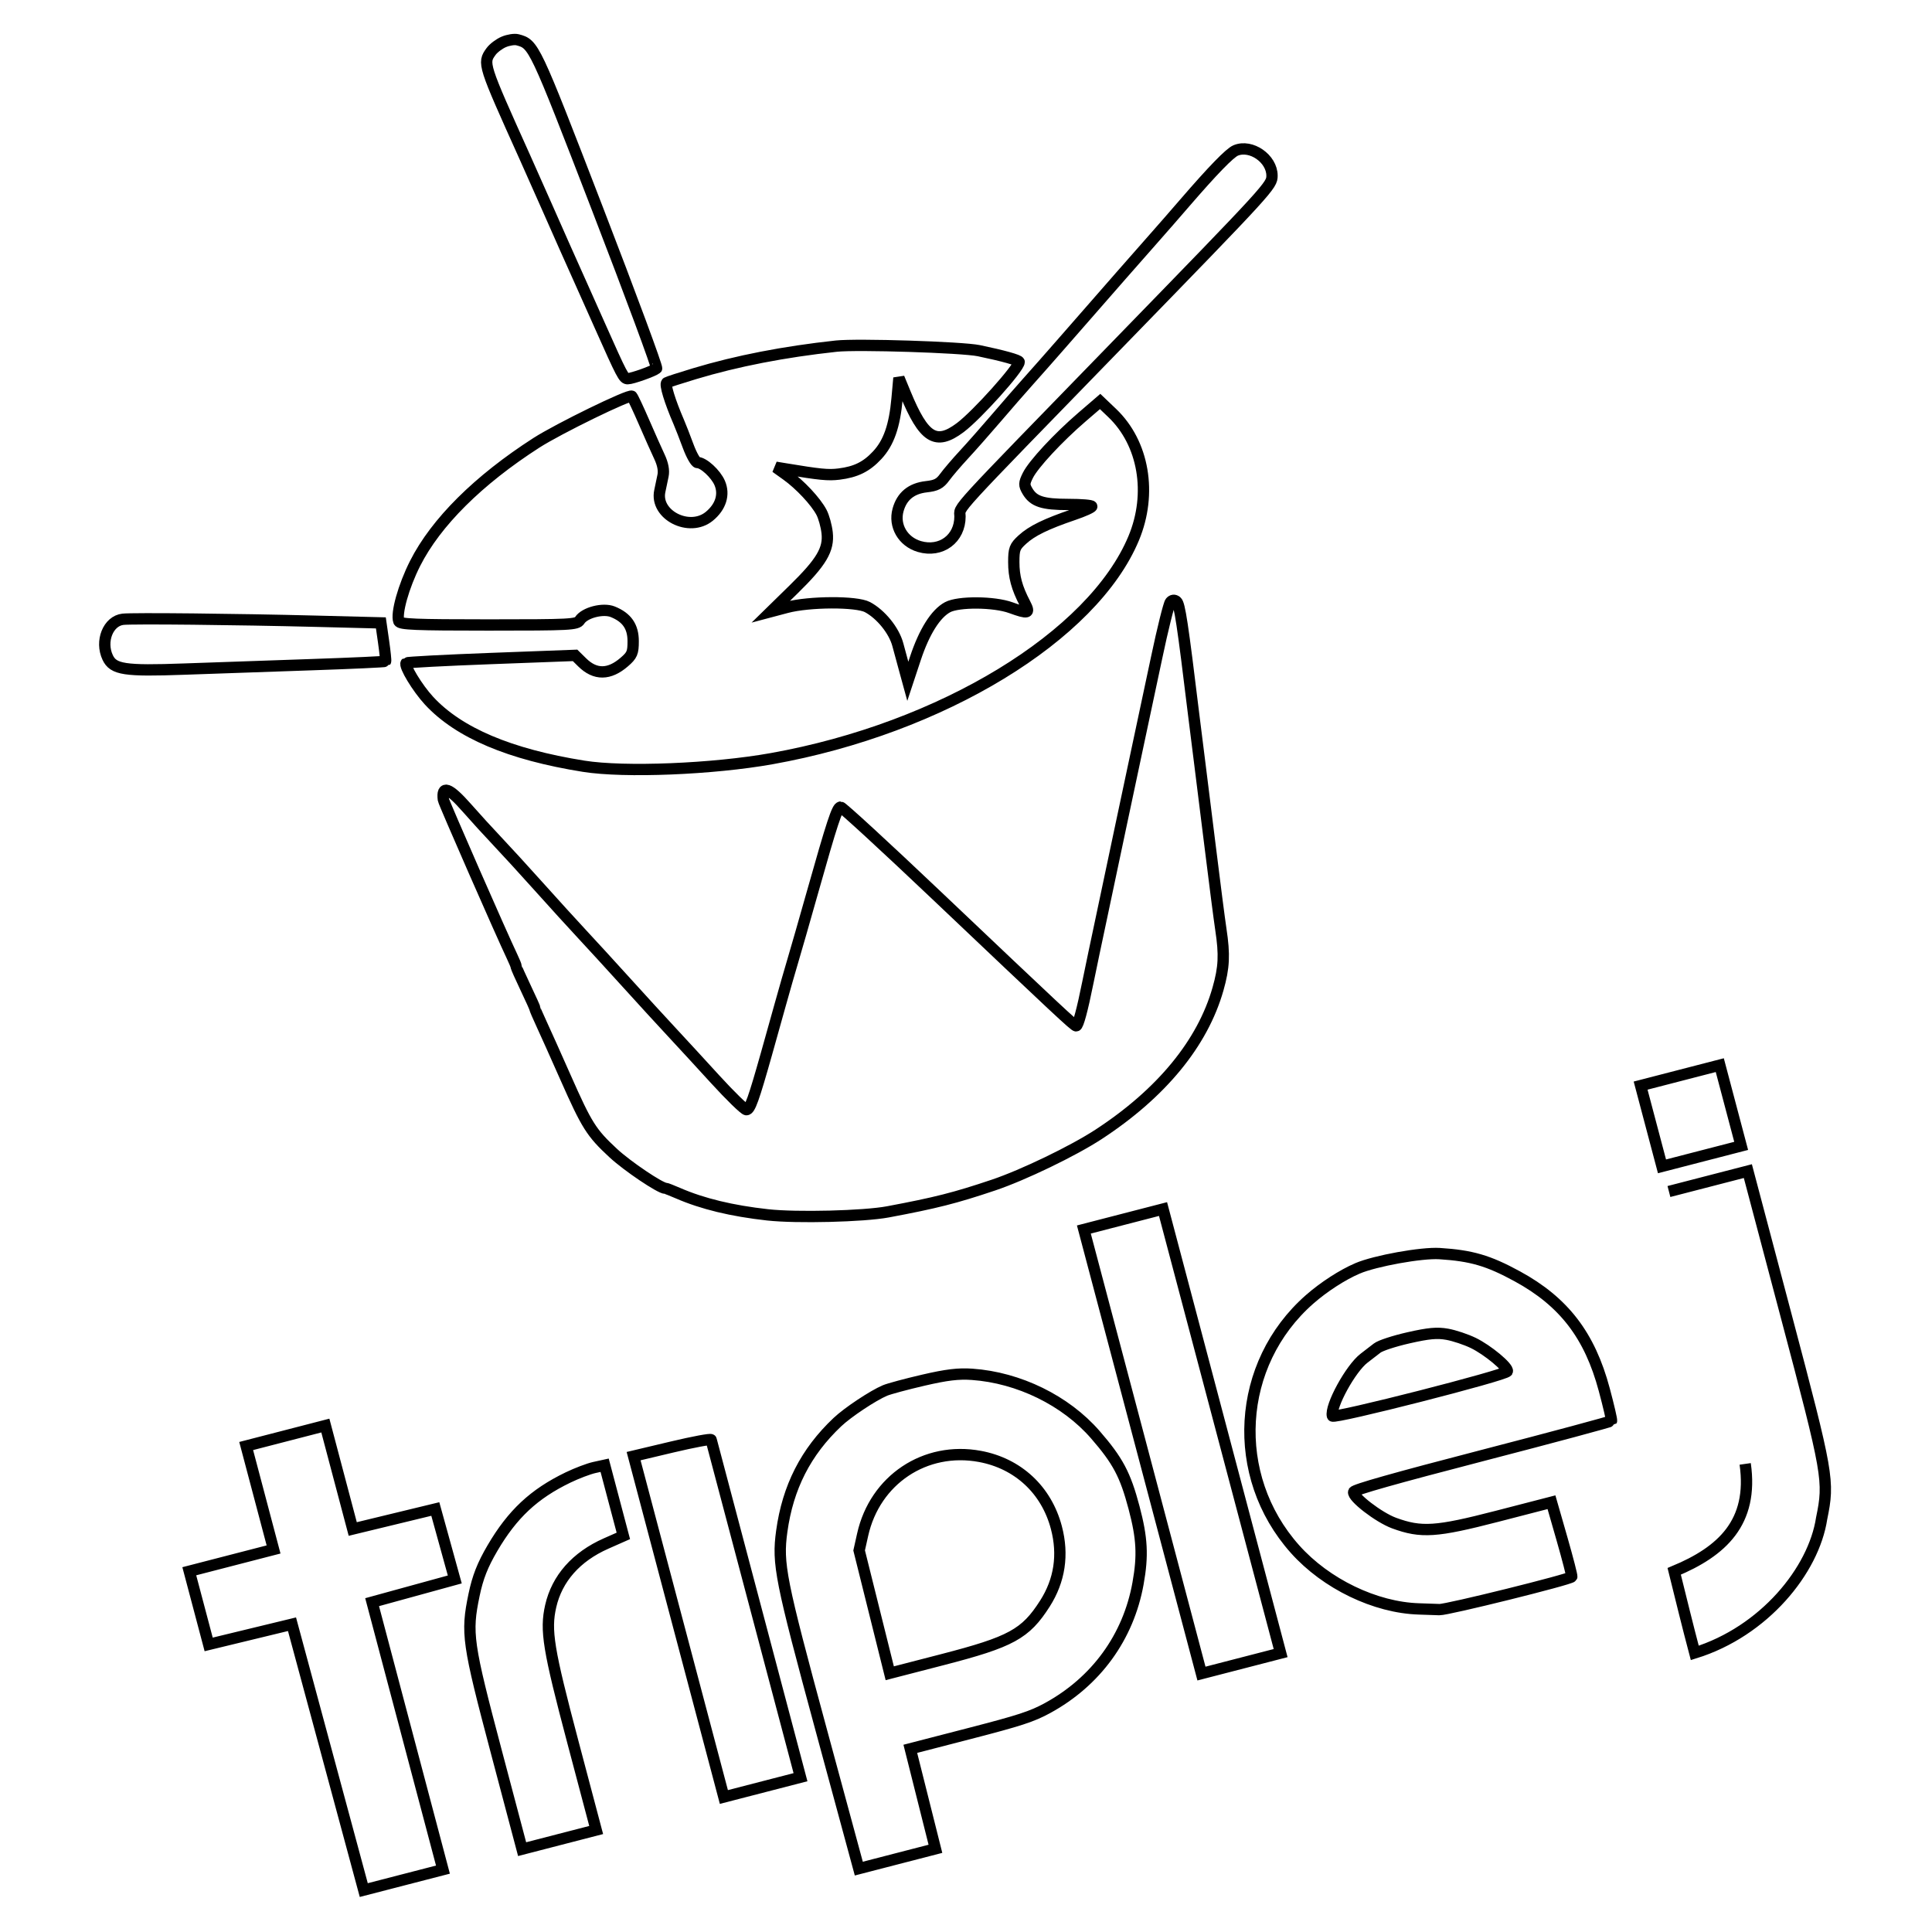
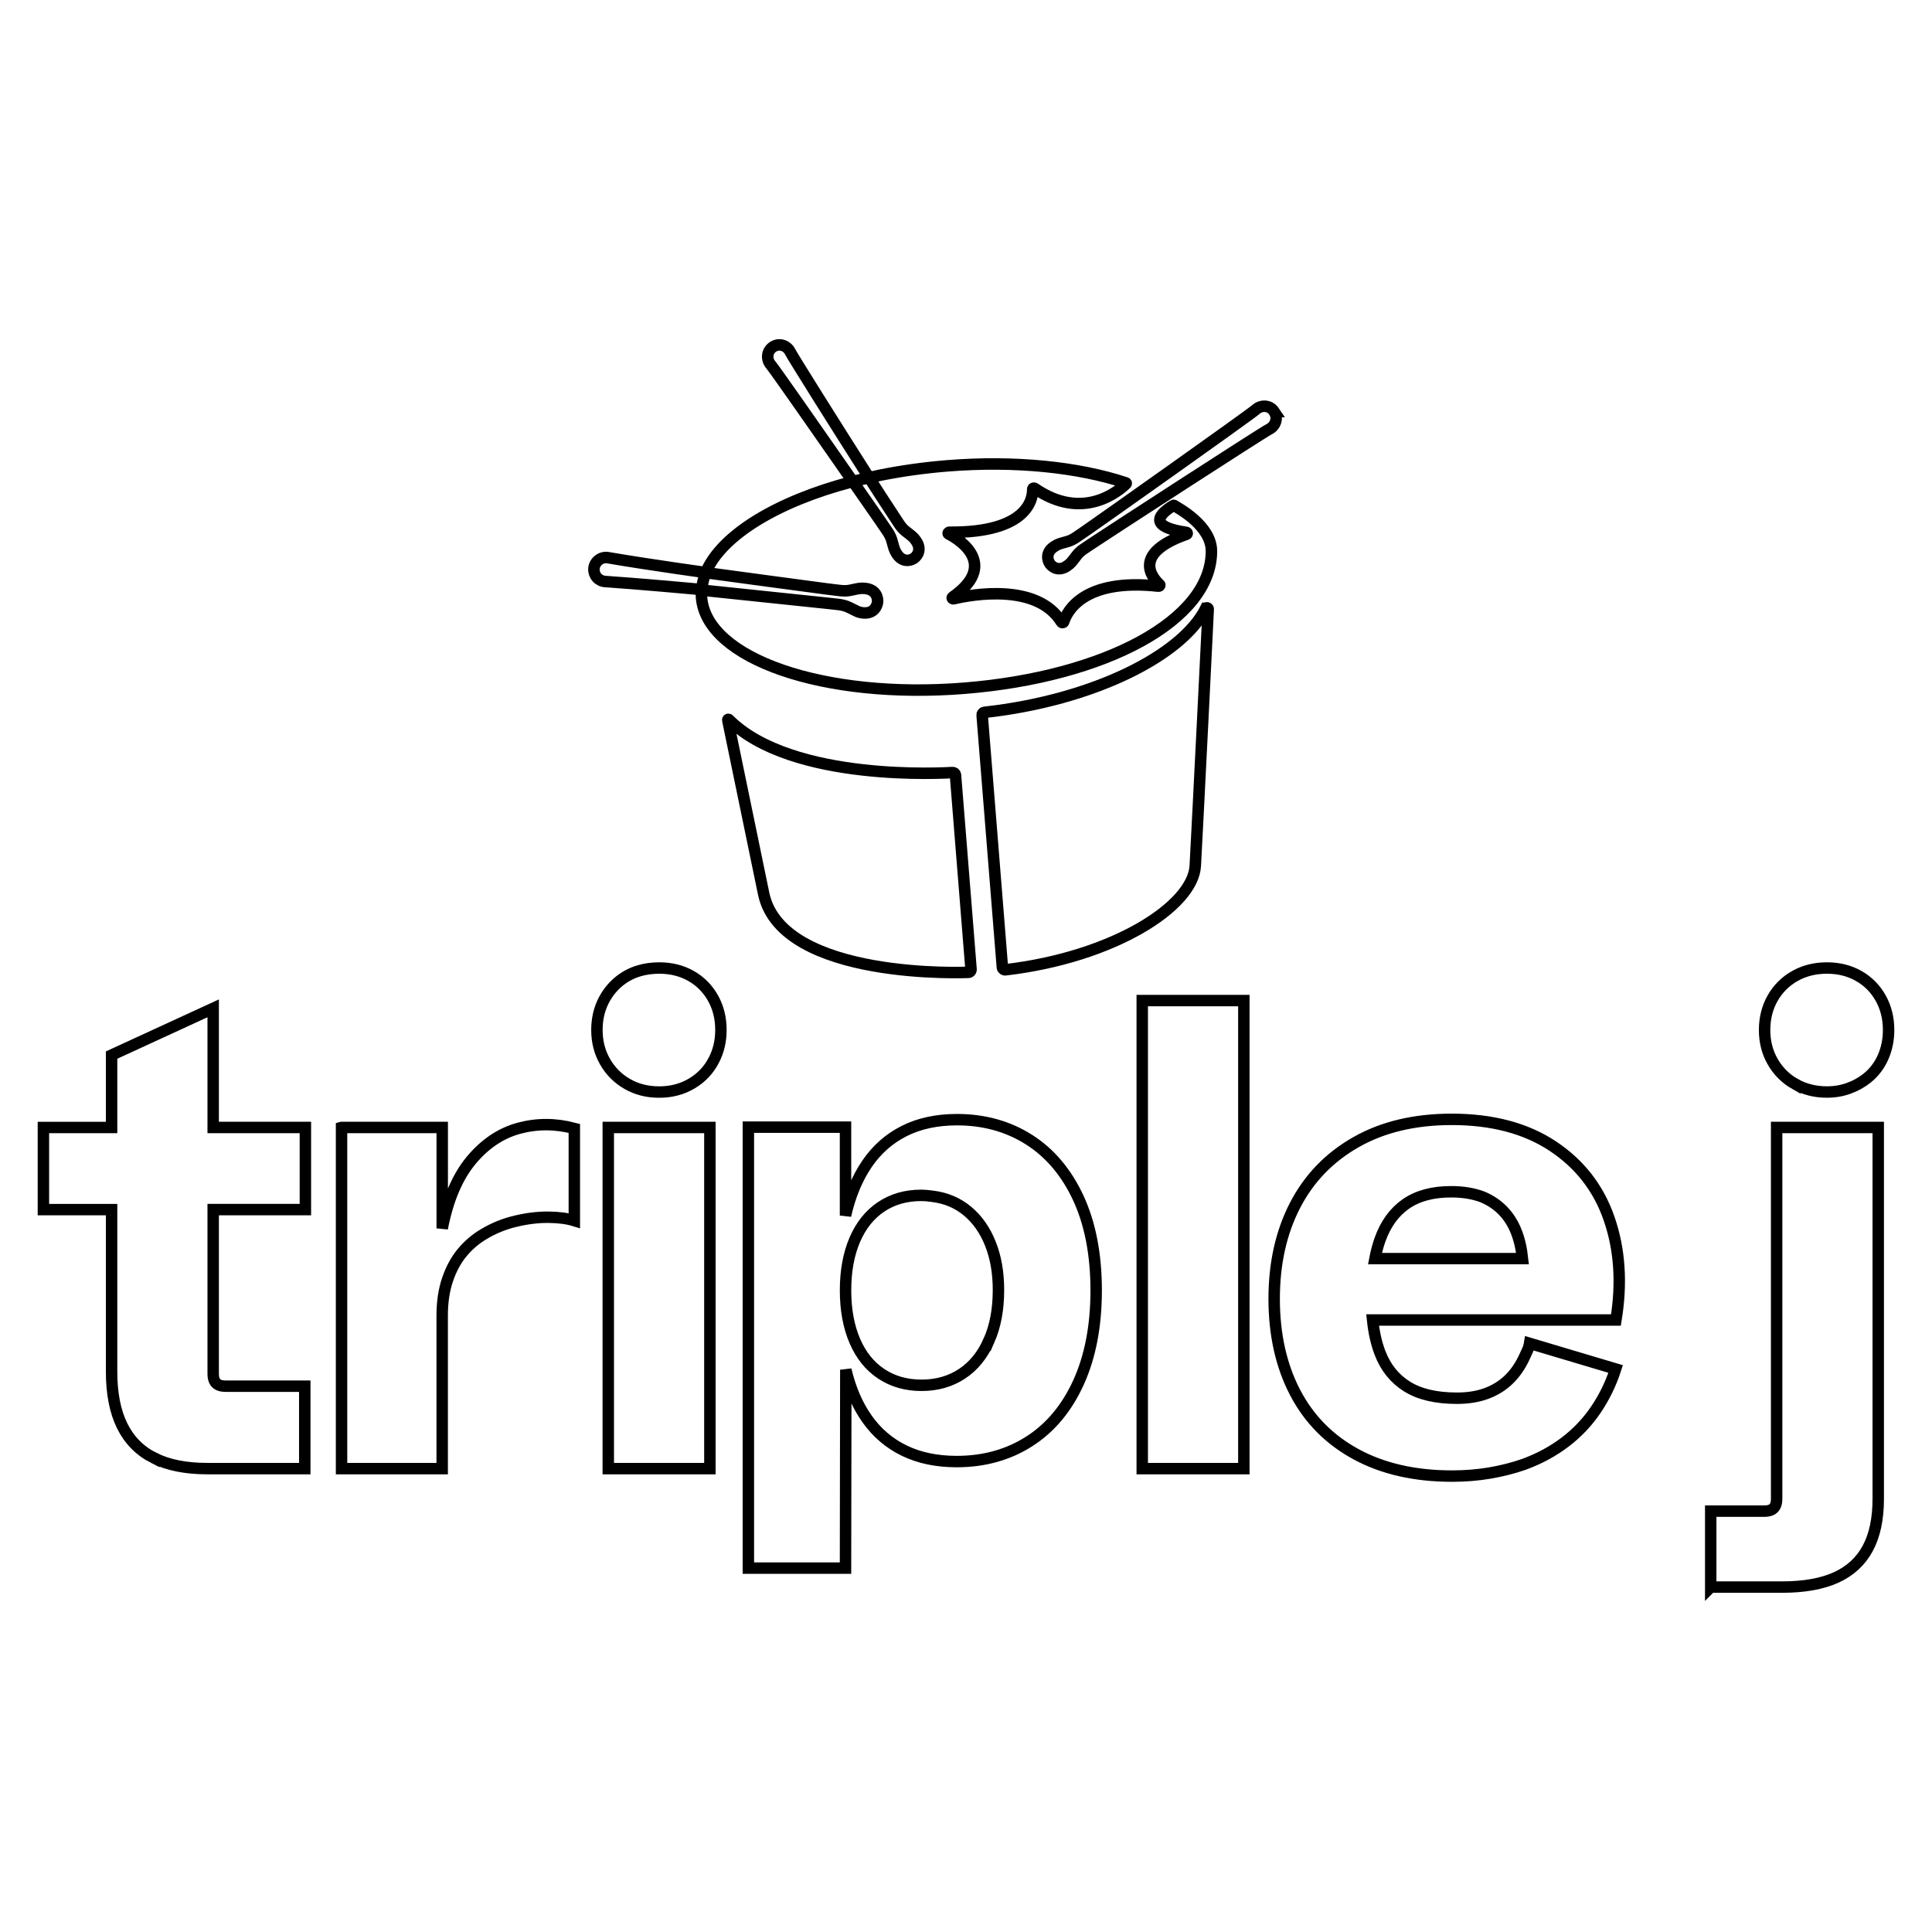
- <svg xmlns="http://www.w3.org/2000/svg" height="512" width="512">
-   <path fill-opacity="0" stroke="#000" stroke-width="3" d="M133.511 11.101c-1.212.514-2.732 1.659-3.366 2.534-2.252 3.108-2.202 3.264 8.963 28.052a2072.12 2072.12 0 016.022 13.54 2798.395 2798.395 0 009.112 20.483c.516 1.145 2.61 5.832 4.65 10.415 6.03 13.54 6.396 14.234 7.48 14.234 1.141 0 6.767-2 7.628-2.712.274-.227-6.788-19.299-15.682-42.351-16.77-43.466-16.837-43.608-21.171-44.755-.782-.207-2.424.046-3.636.56m193.96 28.771c-1.572.656-6.067 5.287-13.56 13.966a1086.42 1086.42 0 01-8.181 9.373c-1.75 1.97-5.638 6.388-8.554 9.721-2.916 3.333-6.642 7.594-8.197 9.374l-8.198 9.373a1343.524 1343.524 0 01-8.554 9.686c-1.756 1.959-5.465 6.215-8.197 9.409-2.733 3.194-6.602 7.576-8.554 9.686-1.991 2.152-4.256 4.803-5.133 6.006-1.261 1.73-2.21 2.225-4.847 2.521-3.992.449-6.492 2.501-7.502 6.158-1.157 4.196 1.3 8.413 5.649 9.688 5.718 1.677 10.764-2.05 10.764-7.952 0-2.844-3.308.764 42.39-46.243 39.825-40.966 40.297-41.484 40.297-44.09 0-4.514-5.561-8.372-9.623-6.676" />
-   <path fill-opacity="0" stroke="#000" stroke-width="3" d="M221.617 91.73c-13.83 1.494-26.351 3.93-37.566 7.306-3.707 1.116-6.988 2.18-7.342 2.382-.6.34.791 4.912 3.162 10.397.49 1.133 1.632 4.062 2.504 6.423.873 2.36 1.994 4.34 2.46 4.34 1.6 0 4.848 2.985 5.893 5.415 1.314 3.056.29 6.336-2.757 8.833-5.27 4.319-14.46-.362-13.117-6.68.243-1.14.614-2.916.857-4.097.281-1.372-.047-3.09-.963-5.034-.772-1.639-2.594-5.728-4.099-9.2-1.504-3.471-2.927-6.495-3.2-6.804-.562-.633-19.467 8.59-25.313 12.35-15.397 9.899-26.622 21.062-32.128 31.949-3.055 6.04-5.093 13.294-4.311 15.345.307.806 4.362.972 23.751.972 21.741 0 23.438-.088 24.19-1.25 1.32-2.037 6.177-3.29 8.743-2.254 3.745 1.51 5.417 3.92 5.417 7.809 0 3.055-.282 3.716-2.352 5.508-3.992 3.456-7.705 3.495-11.14.116l-1.905-1.875-22.204.833c-12.19.458-22.36.99-22.55 1.18-.66.667 2.973 6.666 6.056 10 7.883 8.522 21.376 14.24 40.98 17.369 10.81 1.725 34.215.78 49.826-2.012 45.05-8.056 85.103-32.441 95.933-58.407 4.952-11.873 2.664-25.217-5.69-33.185l-3.207-3.06-4.776 4.109c-6.344 5.457-12.917 12.533-14.371 15.472-1.031 2.083-1.044 2.573-.11 4.166 1.621 2.763 4.002 3.541 10.845 3.541 3.422 0 6.202.233 6.202.52 0 .288-2.138 1.25-4.776 2.146-7.342 2.499-11.082 4.321-13.615 6.637-2.036 1.86-2.28 2.5-2.28 5.973 0 3.86.796 6.804 2.968 10.97 1.38 2.648.88 2.796-3.753 1.111-4.42-1.607-13.857-1.68-16.751-.132-3.175 1.699-6.206 6.52-8.55 13.602l-2 6.041-.856-3.124c-.479-1.75-1.266-4.652-1.789-6.597-1.009-3.75-4.482-8.042-8.048-9.947-2.904-1.552-15.397-1.502-21.384.084l-4.206 1.115 5.96-5.833c7.451-7.29 9.438-10.639 8.945-15.067-.2-1.805-.871-4.225-1.499-5.416-1.53-2.9-5.708-7.363-9.272-9.907l-2.851-2.036 2.495.414c9.267 1.537 11.41 1.746 14.256 1.395 4.491-.556 7.289-1.936 10.142-5.003 3.05-3.278 4.604-7.707 5.26-14.997l.494-5.486 1.688 4.097c4.922 11.943 8.1 13.922 14.565 9.072 4.42-3.315 15.61-15.793 15.61-17.404 0-.458-4.276-1.651-10.692-2.982-4.43-.919-32.22-1.804-37.78-1.204" />
-   <path fill-opacity="0" stroke="#000" stroke-width="3" d="M310.185 159.551c-.411.477-2.063 7.117-3.67 14.755a5836.652 5836.652 0 01-5.098 23.955c-1.2 5.555-3.116 14.581-4.277 20.136a6608.728 6608.728 0 01-4.918 23.26c-1.556 7.29-3.315 15.678-3.933 18.747-1.452 7.222-2.594 11.457-3.088 11.457-.504 0-4.848-4.059-37.139-34.705-13.472-12.786-24.874-23.272-25.305-23.272-.878 0-2.226 4.096-7.538 22.913-2.058 7.29-4.33 15.212-5.079 17.706-.748 2.493-2.264 7.776-3.386 11.803a5494.662 5494.662 0 01-3.597 12.846c-3.426 12.15-4.42 14.928-5.349 14.928-.507 0-4.285-3.68-8.34-8.124a2004.12 2004.12 0 00-11.69-12.706c-2.336-2.503-7.674-8.332-11.762-12.846-4.088-4.513-9.426-10.342-11.762-12.845-2.353-2.522-7.483-8.158-11.405-12.533-3.922-4.374-8.907-9.824-11.084-12.116-2.185-2.3-5.788-6.25-8.046-8.818-4.762-5.416-6.724-6.096-6.214-2.153.096.748 15.437 35.759 18.224 41.591.596 1.25 1.061 2.39 1.061 2.604 0 .213 1.107 2.708 2.495 5.624 1.388 2.917 2.495 5.382 2.495 5.555 0 .171.775 1.98 1.71 3.993.946 2.033 3.8 8.401 6.381 14.234 5.653 12.776 6.837 14.652 12.652 20.046 3.707 3.44 12.436 9.324 13.83 9.324.194 0 1.71.59 3.35 1.302 6.463 2.81 14.256 4.694 23.736 5.739 7.699.848 25.46.405 31.864-.796 12.688-2.377 17.828-3.682 28.014-7.11 7.841-2.638 21.079-9.026 27.8-13.415 16.68-10.892 27.591-24.178 31.67-38.56 1.614-5.694 1.774-9.026.755-15.76-.39-2.568-1.662-12.43-2.843-22.011a5378.636 5378.636 0 00-2.815-22.566c-.371-2.85-1.041-8.194-1.48-11.804-3.034-24.927-3.778-29.85-4.615-30.54-.547-.451-1.125-.393-1.604.162m-277.61 4.562c-3.917.45-6.06 5.819-4.04 10.124 1.5 3.2 4.468 3.651 20.221 3.083 7.82-.282 23.06-.812 33.753-1.174 10.692-.362 19.576-.77 19.674-.903.096-.132-.147-2.5-.535-5.207l-.713-4.965-17.179-.436c-21.242-.54-48.592-.819-51.18-.522m36.292 232.804l3.63 13.708-22.335 5.772 5.136 19.39 11.042-2.675 11.043-2.675 9.51 35.227 9.509 35.227 10.49-2.712 10.491-2.711L108 460.03l-9.385-35.438 10.954-3.01 10.954-3.01-2.58-9.334-2.581-9.335-10.941 2.65-10.941 2.649-3.63-13.707-3.63-13.708-10.49 2.712-10.491 2.711 3.63 13.707m233.947-12.244l15.583 58.84 20.981-5.423-31.165-117.68-10.49 2.711-10.49 2.712 15.581 58.84m134.797-86.277l2.833 10.698 20.982-5.423-5.667-21.396-10.49 2.711-10.49 2.712 2.832 10.698m-203.079 70.097c-3.187 1.346-9.854 5.776-12.607 8.376-8.394 7.929-13.143 17.248-14.754 28.952-1.184 8.6-.361 12.738 10.464 52.662l9.956 36.719 10.152-2.624 10.153-2.624-3.328-13.25-3.328-13.249 15.736-4.067c13.265-3.429 16.5-4.484 20.601-6.72 12.89-7.031 21.45-18.805 24.01-33.03 1.332-7.391 1.09-11.997-1.052-20.088-2.32-8.76-4.285-12.462-10.27-19.35-7.856-9.04-20.263-15.119-32.643-15.991-3.632-.256-6.765.121-12.964 1.561-4.497 1.044-9.053 2.27-10.126 2.723zm25.164 17.473c10.09 1.879 17.608 8.872 20.246 18.835 1.913 7.221.886 14.032-3.043 20.185-5.14 8.05-8.958 10.136-27.164 14.842l-13.943 3.603-4.057-16.276-4.057-16.275.93-4.17c3.247-14.556 16.57-23.446 31.088-20.744m100.048-49.828c-3.958 1.694-8.901 4.889-12.657 8.182-19.5 17.092-21.247 46.76-3.9 66.21 8.202 9.196 21.272 15.5 32.863 15.85 1.822.054 4.222.137 5.4.184 2.047.084 34.665-8.009 35.081-8.703.11-.184-1.063-4.724-2.587-10.045l-2.789-9.71-14.416 3.726c-16.176 4.181-20.089 4.439-27.293 1.798-4.084-1.498-11.129-6.933-10.71-8.264.184-.584 10.993-3.638 34.202-9.661 18.675-4.846 34.02-8.973 34.125-9.177.105-.205-.755-3.913-1.92-8.256-3.84-14.367-10.695-23.297-23.044-30.03-7.666-4.182-12.157-5.493-20.614-6.027-4.752-.3-17.064 1.921-21.74 3.923zm23.787 17.457c1.898.343 4.968 1.367 6.902 2.306 3.817 1.852 9.353 6.457 9.024 7.508-.311 1.008-46.12 12.706-46.35 11.837-.674-2.545 4.834-12.605 8.384-15.312a404.442 404.442 0 003.482-2.686c.839-.657 4.499-1.854 8.319-2.721 5.32-1.208 7.573-1.413 10.239-.932m-232.997 37.953c-9.04 4.366-14.735 9.69-20.036 18.73-2.623 4.475-3.9 7.724-4.872 12.404-2.107 10.143-1.747 12.668 5.956 41.754l6.782 25.609 9.813-2.537 9.814-2.536-6.144-23.202c-6.552-24.74-7.364-29.707-5.908-36.122 1.665-7.328 6.759-13.094 14.656-16.588l4.596-2.033-2.48-9.36-2.478-9.362-2.734.6c-1.492.326-4.657 1.528-6.965 2.643m29.337 39.511l11.961 45.166 20.305-5.248-11.776-44.464-11.908-44.966c-.073-.277-4.69.581-10.338 1.922l-10.205 2.423 11.961 45.167m282.62-43.109c2.215 15.518-6.127 23.196-18.813 28.471 1.81 7.295 3.53 14.355 5.454 21.62 18.362-5.694 31.526-21.864 33.62-35.65 2.045-9.977 1.781-11.463-9.48-53.988l-10.076-38.045-10.456 2.702-10.457 2.703" />
+ <svg xmlns="http://www.w3.org/2000/svg" viewBox="0 0 512 512">
+   <g fill-opacity="0" stroke="#000" stroke-width="3">
+     <path d="M-34.267 663.511a.18.18 0 0 0-.192 0c-8.267 5.088.155 6.514 3.398 7.032.29.048.318.39.048.49-14.263 4.997-9.021 11.293-7.04 13.128.19.182-.017.454-.291.427-19.614-2.162-23.912 6.65-24.747 9.312-.073.236-.454.273-.582.064-6.268-10.22-23.184-7.268-28.144-6.087-.327.073-.518-.264-.255-.445 11.683-8.195 2.462-14.7-1.045-16.462-.263-.136-.127-.472.2-.472 20.586.172 21.786-8.822 21.74-11.256 0-.219.318-.337.518-.191 12.574 8.685 21.958.672 23.866-1.208.072-.073.048-.21-.055-.236-12.337-4.08-28.844-5.878-46.759-4.425-6.096.5-11.965 1.336-17.515 2.453l-2.626.582a.104.104 0 0 0-.063.163 597 597 0 0 0 5.823 8.994c1.89 2.835 2.326 3.834 3.716 4.924 1.49 1.163 1.98 1.454 2.689 2.526 1.508 2.27.227 3.924-.636 4.506-.863.581-2.88 1.144-4.397-1.118-.718-1.072-.79-1.635-1.308-3.46-.473-1.709-1.227-2.49-3.126-5.325-.472-.717-5.977-8.594-6.931-9.966a.33.33 0 0 0-.382-.136c-19.505 5.106-33.95 13.882-38.11 23.54a.15.15 0 0 0 .127.217c2.625.354 29.607 4.006 31.197 4.197 3.552.4 4.642.736 6.45.354 1.953-.4 2.507-.608 3.86-.445 2.826.327 3.28 2.48 3.153 3.58-.127 1.099-1.044 3.098-3.879 2.78-1.344-.155-1.808-.618-3.616-1.445-1.68-.781-2.861-.736-6.413-1.145-1.49-.172-29.408-3.08-31.897-3.334a.162.162 0 0 0-.182.164c-.016.517 0 1.344.037 1.771 1.281 16.017 32.024 26.619 68.681 23.666s64.439-17.733 64.439-35.785c0-6.695-8.776-11.32-9.748-11.91z" transform="translate(345.928 -539.566)scale(1.01508)" />
+     <path d="M-26.01 690.411c-6.168 12.265-29.334 23.966-57.77 27.11a.677.677 0 0 0-.6.726l5.288 65.856c.027.39.382.681.772.636 28.1-3.27 48.986-16.516 49.585-27.146.6-10.638 3.38-67 3.38-67 .016-.363-.482-.508-.645-.181zm17.861-51.429c-1.163-1.735-3.425-1.735-4.751-.527-1.445 1.318-41.49 29.653-43.989 31.343-2.816 1.908-3.597 2.67-5.287 3.152-1.817.518-2.38.6-3.443 1.327-2.253 1.526-1.68 3.552-1.1 4.415.582.863 2.245 2.153 4.489.627 1.072-.727 1.344-1.209 2.507-2.717 1.081-1.399 2.071-1.835 4.888-3.743 2.489-1.69 43.634-28.399 45.387-29.253 1.608-.78 2.453-2.889 1.29-4.624zm-110.08 18.125c.064.081.164.127.264.1l3.906-.9c.082-.016.118-.109.073-.181-8.24-12.919-19.95-31.56-20.505-32.714-.763-1.59-2.816-2.435-4.515-1.29-1.699 1.144-1.708 3.37-.536 4.687.818.918 12.628 17.834 21.304 30.298zm-39.346 28.181a18 18 0 0 1 .954-4.089.147.147 0 0 0-.118-.2c-.972-.136-5.46-.772-7.804-1.117-5.833-.863-11.683-1.735-17.497-2.735-1.826-.318-3.57 1.045-3.689 2.89a3.143 3.143 0 0 0 2.944 3.334c7.885.517 23.184 1.907 25.01 2.07.1.01.191-.062.2-.163zm65.501 47.958c-1.49.064-41.98 2.671-58.451-13.854-.11-.11-.3 0-.264.145l9.412 45.533c4.997 22.503 53.382 20.332 53.382 20.332a.73.73 0 0 0 .718-.8l-4.061-50.692a.71.71 0 0 0-.736-.664z" transform="translate(345.928 -539.566)scale(1.01508)" />
+     <path d="M455.738 669.253a15.54 15.54 0 0 1-5.841-5.842q-2.126-3.705-2.126-8.312c0-3.07.708-5.923 2.126-8.394a15.24 15.24 0 0 1 5.841-5.797c2.471-1.39 5.27-2.089 8.395-2.089s5.905.7 8.348 2.09q3.666 2.086 5.751 5.796c1.39 2.47 2.09 5.269 2.09 8.394 0 2.553-.482 4.933-1.445 7.113a14.45 14.45 0 0 1-4.179 5.497 16.7 16.7 0 0 1-4.815 2.68q-2.685.98-5.75.98-4.689 0-8.395-2.125zm-22.112 132.084v-19.942h14.063c.736 0 1.345-.118 1.835-.345a2.16 2.16 0 0 0 1.063-1.062c.227-.482.345-1.09.345-1.836v-97.48h26.673v97.48c0 5.288-.927 9.63-2.77 13.037-1.845 3.407-4.616 5.95-8.304 7.622-3.698 1.672-8.413 2.517-14.145 2.517h-18.751zm-67.991-122.79c-9.712 0-18.079 1.99-25.092 5.969q-10.521 5.968-16.016 16.57c-3.66 7.077-5.496 15.272-5.496 24.584s1.835 17.569 5.496 24.582 9.02 12.43 16.06 16.236c7.042 3.807 15.428 5.705 25.14 5.705 3.46 0 6.777-.272 9.93-.808 3.152-.545 6.122-1.292 8.902-2.264 4.033-1.472 7.64-3.424 10.82-5.832a36 36 0 0 0 8.094-8.521 41.7 41.7 0 0 0 5.197-10.692l-22.584-6.732a7.2 7.2 0 0 1-.555 1.834c-.254.545-.5 1.064-.726 1.582-1.081 2.39-2.444 4.387-4.088 6.004s-3.608 2.853-5.88 3.707c-2.27.854-4.886 1.28-7.839 1.28q-8.175-.001-13.082-3.07-4.905-3.065-7.113-8.857c-.954-2.498-1.6-5.37-1.936-8.603h63.885c1.59-9.712.99-18.579-1.79-26.582v-.02c-2.78-8.013-7.712-14.353-14.78-19.04-7.068-4.689-15.927-7.032-26.547-7.032m-.172 19.006q4.685-.001 8.267 1.361c2.045.854 3.807 2.036 5.288 3.535 1.48 1.508 2.644 3.307 3.498 5.414.854 2.099 1.416 4.515 1.707 7.24h-38.739a34.6 34.6 0 0 1 1.318-4.94c1.481-4.144 3.751-7.287 6.813-9.413s7.015-3.197 11.848-3.197zM284.4 770.23V647.36h26.672v122.87zM235.771 678.629q-7.936 0-13.857 2.98-5.924 2.98-9.77 8.627c-2.562 3.756-4.444 8.29-5.638 13.571V680.59h-25.5v115.755h25.5l.08-52.073c1.202 5.072 3.075 9.403 5.637 12.994s5.804 6.353 9.726 8.253 8.498 2.86 13.736 2.86q10.784.002 19.085-5.316t12.917-15.488c3.077-6.789 4.619-14.834 4.619-24.159s-1.569-17.508-4.697-24.236l.007.007c-3.138-6.728-7.45-11.833-12.959-15.328-5.508-3.486-11.8-5.23-18.886-5.23zm-9.385 19.87c.82 0 1.795.078 2.945.244 3.539.435 6.606 1.735 9.194 3.888s4.594 5.001 6.006 8.54c1.42 3.547 2.126 7.6 2.126 12.184 0 5.072-.827 9.5-2.492 13.283l-.009-.01q-2.494 5.688-7.067 8.707c-3.05 2.014-6.6 3.025-10.626 3.025s-7.564-1.011-10.588-3.025c-3.024-2.013-5.342-4.907-6.946-8.663-1.603-3.757-2.415-8.174-2.415-13.238 0-5.063.803-9.482 2.415-13.247 1.604-3.756 3.913-6.65 6.91-8.663q4.497-3.023 10.547-3.025zM144.23 680.673h26.673v89.557H144.23zm4.988-11.42a15.46 15.46 0 0 1-5.833-5.842c-1.417-2.47-2.135-5.241-2.135-8.312 0-2.553.473-4.888 1.409-6.986a15.7 15.7 0 0 1 3.96-5.415 14.9 14.9 0 0 1 5.878-3.198c.8-.227 1.617-.4 2.471-.508.854-.11 1.736-.173 2.644-.173 3.125 0 5.905.7 8.349 2.09s4.36 3.325 5.75 5.796 2.09 5.269 2.09 8.394c0 2.898-.627 5.542-1.871 7.922-1.309 2.553-3.225 4.588-5.751 6.096s-5.378 2.262-8.567 2.262-5.923-.709-8.394-2.126zm-74.995 11.42h26.418v26.5c1.472-7.613 4.016-13.573 7.623-17.897 3.606-4.315 7.785-7.114 12.527-8.395q7.114-1.918 14.527.048v24.202c-1.817-.563-4.079-.863-6.777-.89s-5.551.309-8.567 1.026a29.2 29.2 0 0 0-8.35 3.362 21.8 21.8 0 0 0-5.75 4.896c-1.617 1.963-2.898 4.316-3.833 7.077-.936 2.753-1.409 5.896-1.409 9.412v40.218H74.214v-89.557zm-49.294 86.75c-3.698-1.871-6.46-4.688-8.313-8.44q-2.768-5.628-2.77-14.226V702.24H-4.051v-21.558h17.897v-19.006l26.672-12.273v31.27H64.72v21.558H40.518v43.116c0 .736.11 1.354.345 1.835a2.16 2.16 0 0 0 1.063 1.063c.482.227 1.09.345 1.836.345h20.795v21.64H38.992c-5.678 0-10.366-.936-14.063-2.816z" transform="translate(15.593 -388.38)scale(1.00954)" />
+   </g>
</svg>
